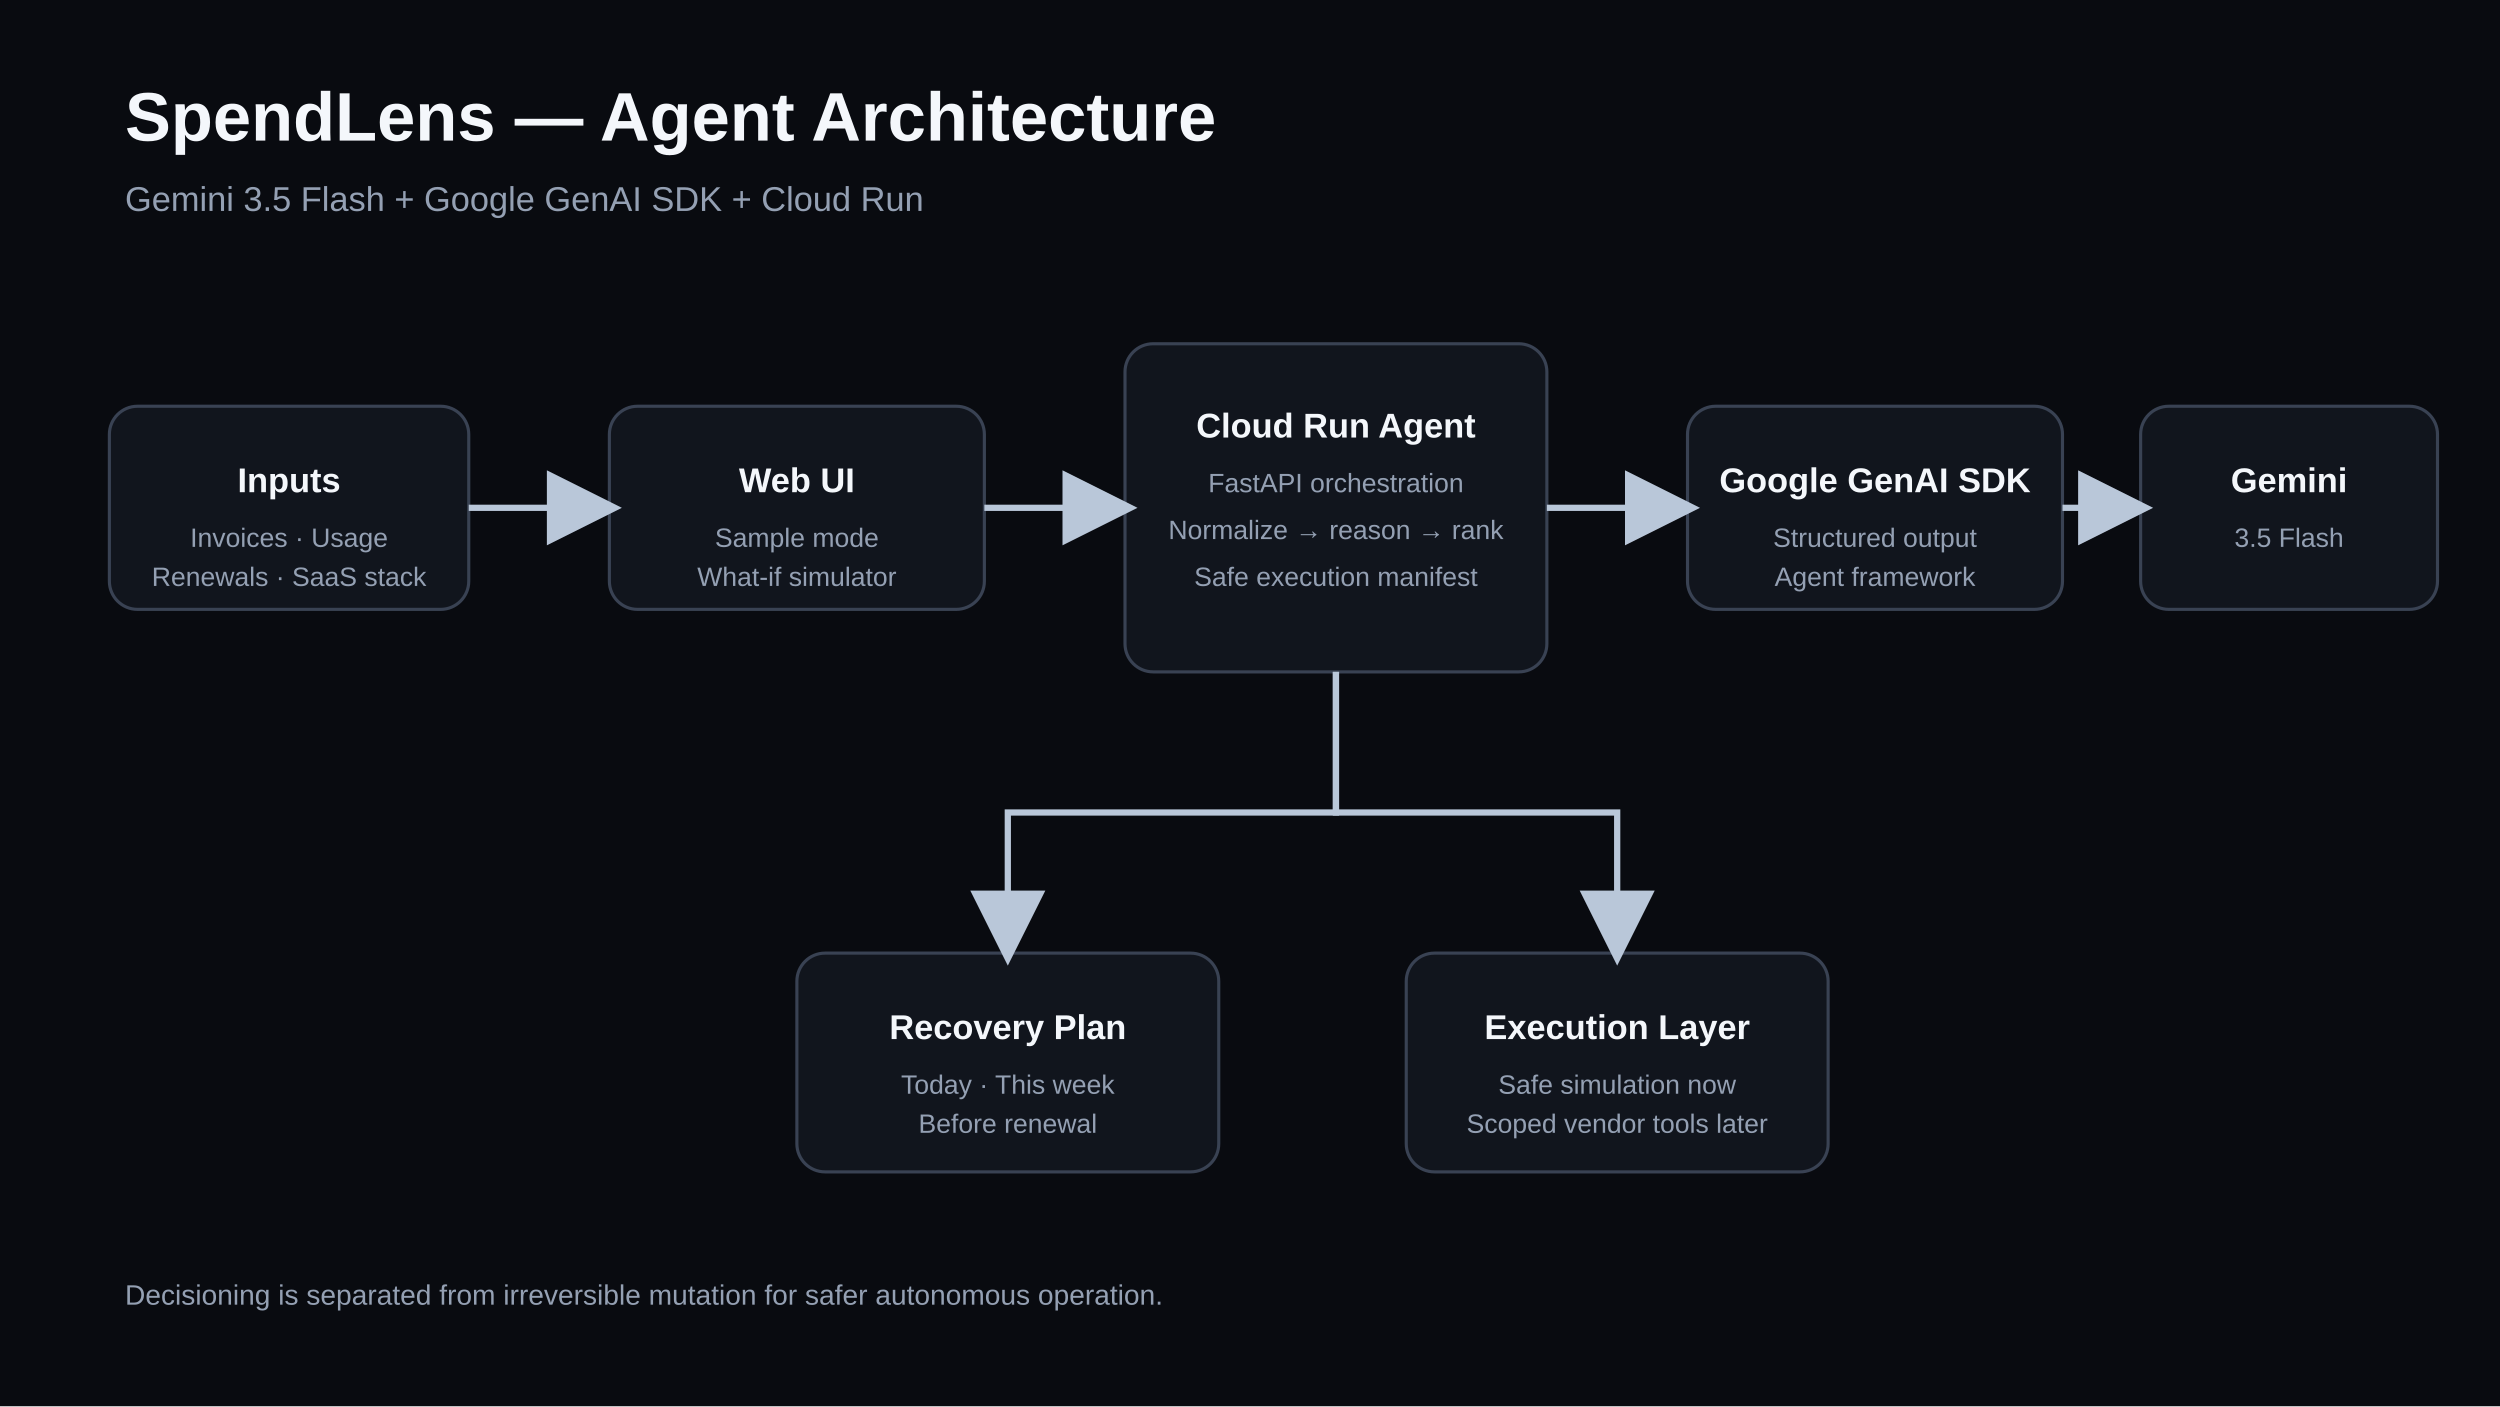
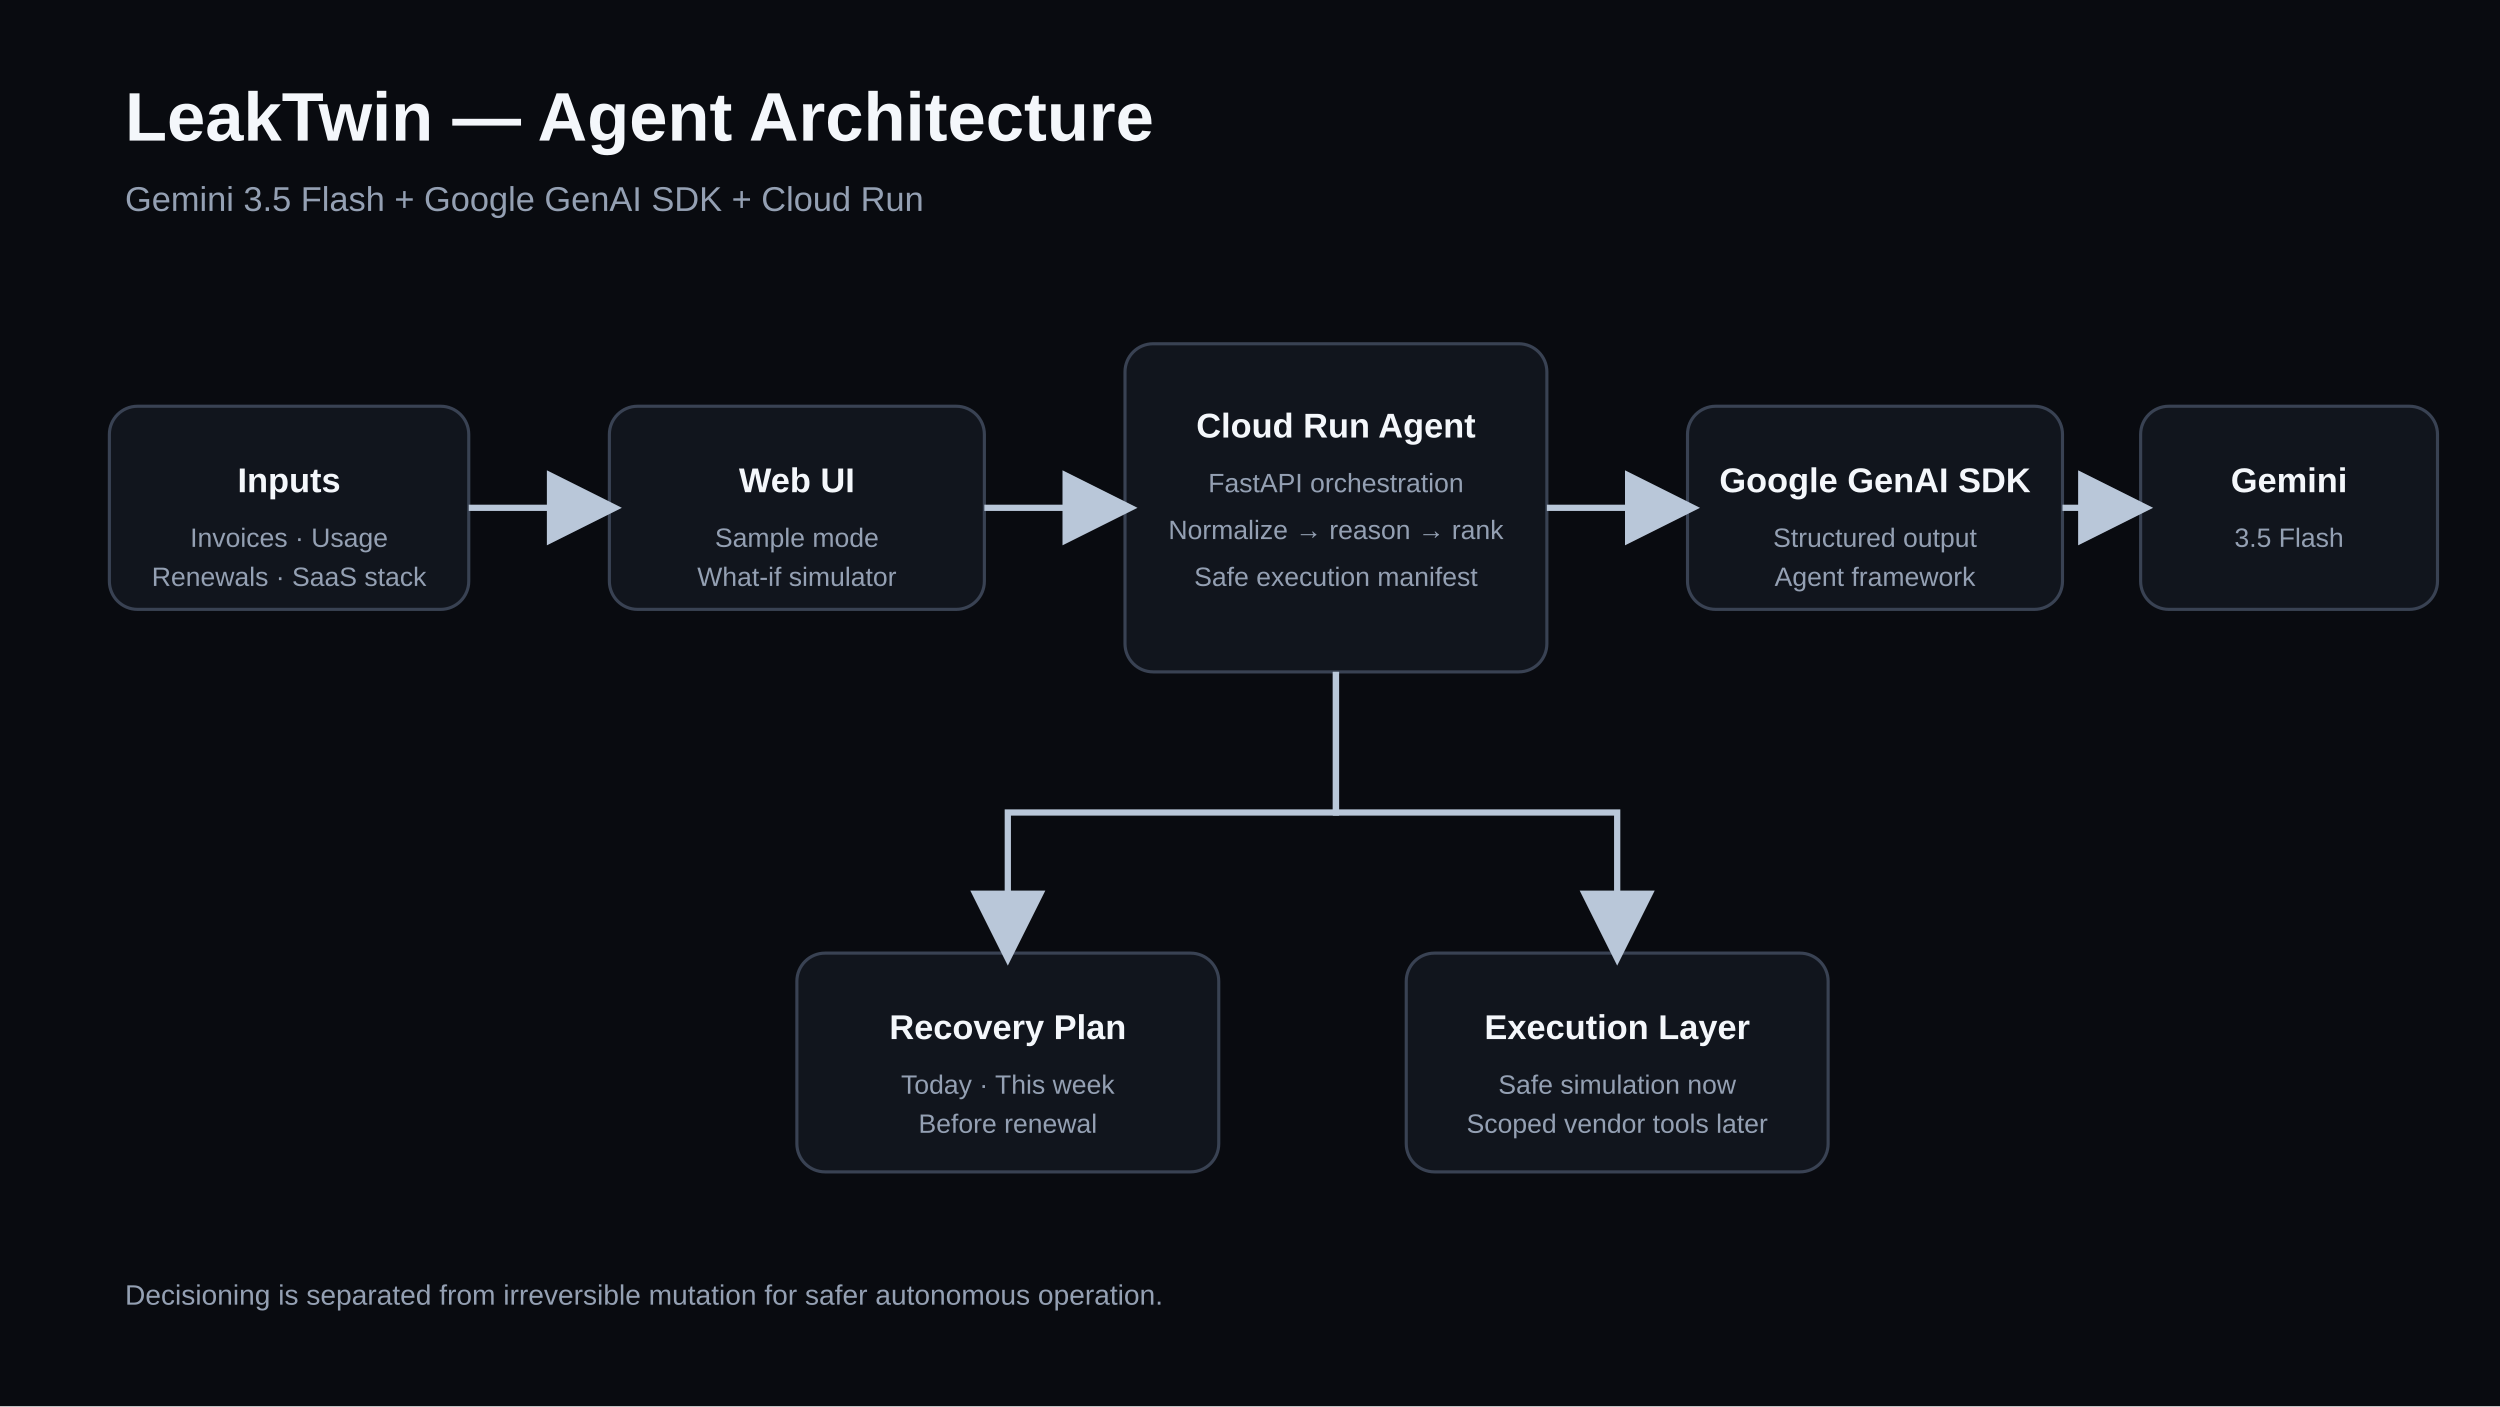
<svg xmlns="http://www.w3.org/2000/svg" width="1600" height="900" viewBox="0 0 1600 900">
  <rect width="1600" height="900" fill="#090b10" />
  <style>.t{font-family:Arial,sans-serif;fill:#f4f7fb}.m{font-family:Arial,sans-serif;fill:#94a0b3}.b{fill:#11151d;stroke:#394253;stroke-width:2}.a{stroke:#b9c7d9;stroke-width:4;fill:none;marker-end:url(#arrow)}</style>
  <defs>
    <marker id="arrow" markerWidth="12" markerHeight="12" refX="10" refY="6" orient="auto">
      <path d="M0,0 L12,6 L0,12 z" fill="#b9c7d9" />
    </marker>
  </defs>
-   <text x="80" y="90" class="t" font-size="44" font-weight="700">SpendLens — Agent Architecture</text>
+   <text x="80" y="90" class="t" font-size="44" font-weight="700">LeakTwin — Agent Architecture</text>
  <text x="80" y="135" class="m" font-size="22">Gemini 3.5 Flash + Google GenAI SDK + Cloud Run</text>
  <rect x="70" y="260" width="230" height="130" rx="18" class="b" />
  <text x="185" y="315" text-anchor="middle" class="t" font-size="22" font-weight="700">Inputs</text>
  <text x="185" y="350" text-anchor="middle" class="m" font-size="17">Invoices · Usage</text>
  <text x="185" y="375" text-anchor="middle" class="m" font-size="17">Renewals · SaaS stack</text>
  <rect x="390" y="260" width="240" height="130" rx="18" class="b" />
  <text x="510" y="315" text-anchor="middle" class="t" font-size="22" font-weight="700">Web UI</text>
  <text x="510" y="350" text-anchor="middle" class="m" font-size="17">Sample mode</text>
  <text x="510" y="375" text-anchor="middle" class="m" font-size="17">What-if simulator</text>
  <rect x="720" y="220" width="270" height="210" rx="18" class="b" />
  <text x="855" y="280" text-anchor="middle" class="t" font-size="22" font-weight="700">Cloud Run Agent</text>
  <text x="855" y="315" text-anchor="middle" class="m" font-size="17">FastAPI orchestration</text>
  <text x="855" y="345" text-anchor="middle" class="m" font-size="17">Normalize → reason → rank</text>
  <text x="855" y="375" text-anchor="middle" class="m" font-size="17">Safe execution manifest</text>
  <rect x="1080" y="260" width="240" height="130" rx="18" class="b" />
  <text x="1200" y="315" text-anchor="middle" class="t" font-size="22" font-weight="700">Google GenAI SDK</text>
  <text x="1200" y="350" text-anchor="middle" class="m" font-size="17">Structured output</text>
  <text x="1200" y="375" text-anchor="middle" class="m" font-size="17">Agent framework</text>
  <rect x="1370" y="260" width="190" height="130" rx="18" class="b" />
  <text x="1465" y="315" text-anchor="middle" class="t" font-size="22" font-weight="700">Gemini</text>
  <text x="1465" y="350" text-anchor="middle" class="m" font-size="17">3.5 Flash</text>
  <path d="M300 325 H390" class="a" />
  <path d="M630 325 H720" class="a" />
  <path d="M990 325 H1080" class="a" />
  <path d="M1320 325 H1370" class="a" />
  <rect x="510" y="610" width="270" height="140" rx="18" class="b" />
  <text x="645" y="665" text-anchor="middle" class="t" font-size="22" font-weight="700">Recovery Plan</text>
  <text x="645" y="700" text-anchor="middle" class="m" font-size="17">Today · This week</text>
  <text x="645" y="725" text-anchor="middle" class="m" font-size="17">Before renewal</text>
  <rect x="900" y="610" width="270" height="140" rx="18" class="b" />
  <text x="1035" y="665" text-anchor="middle" class="t" font-size="22" font-weight="700">Execution Layer</text>
  <text x="1035" y="700" text-anchor="middle" class="m" font-size="17">Safe simulation now</text>
  <text x="1035" y="725" text-anchor="middle" class="m" font-size="17">Scoped vendor tools later</text>
  <path d="M855 430 V520 H645 V610" class="a" />
  <path d="M855 430 V520 H1035 V610" class="a" />
  <text x="80" y="835" class="m" font-size="18">Decisioning is separated from irreversible mutation for safer autonomous operation.</text>
</svg>
